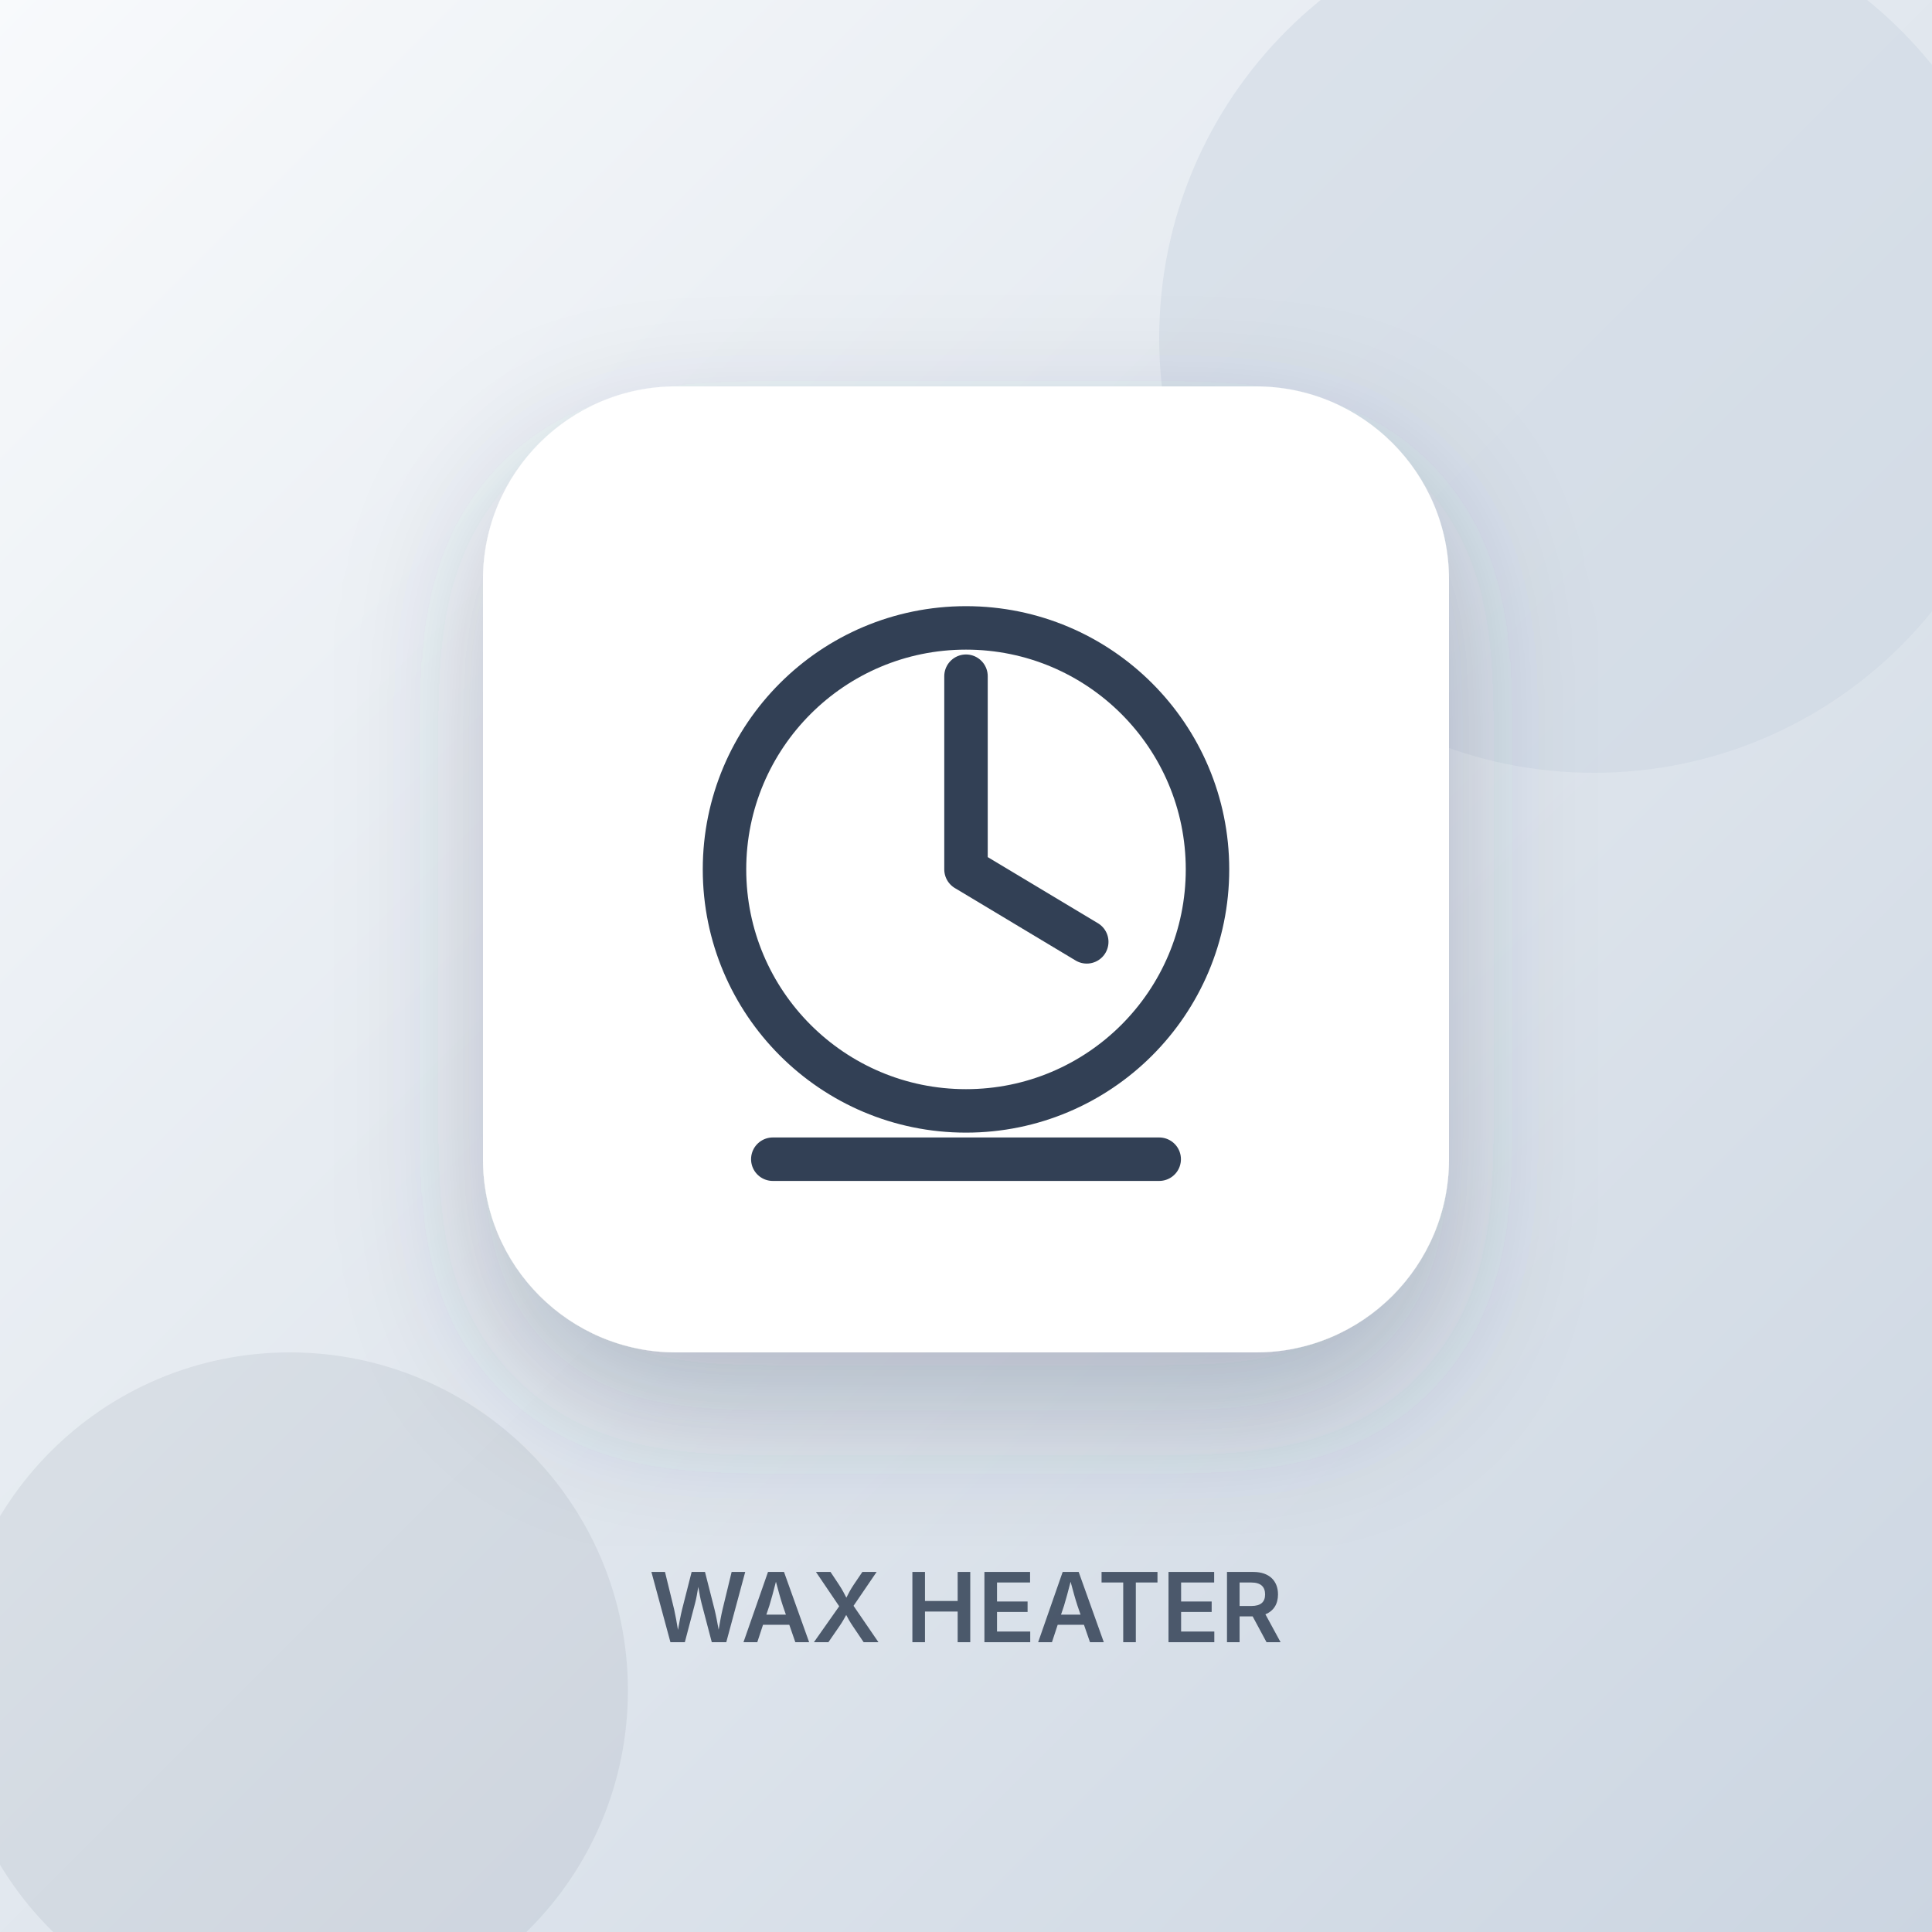
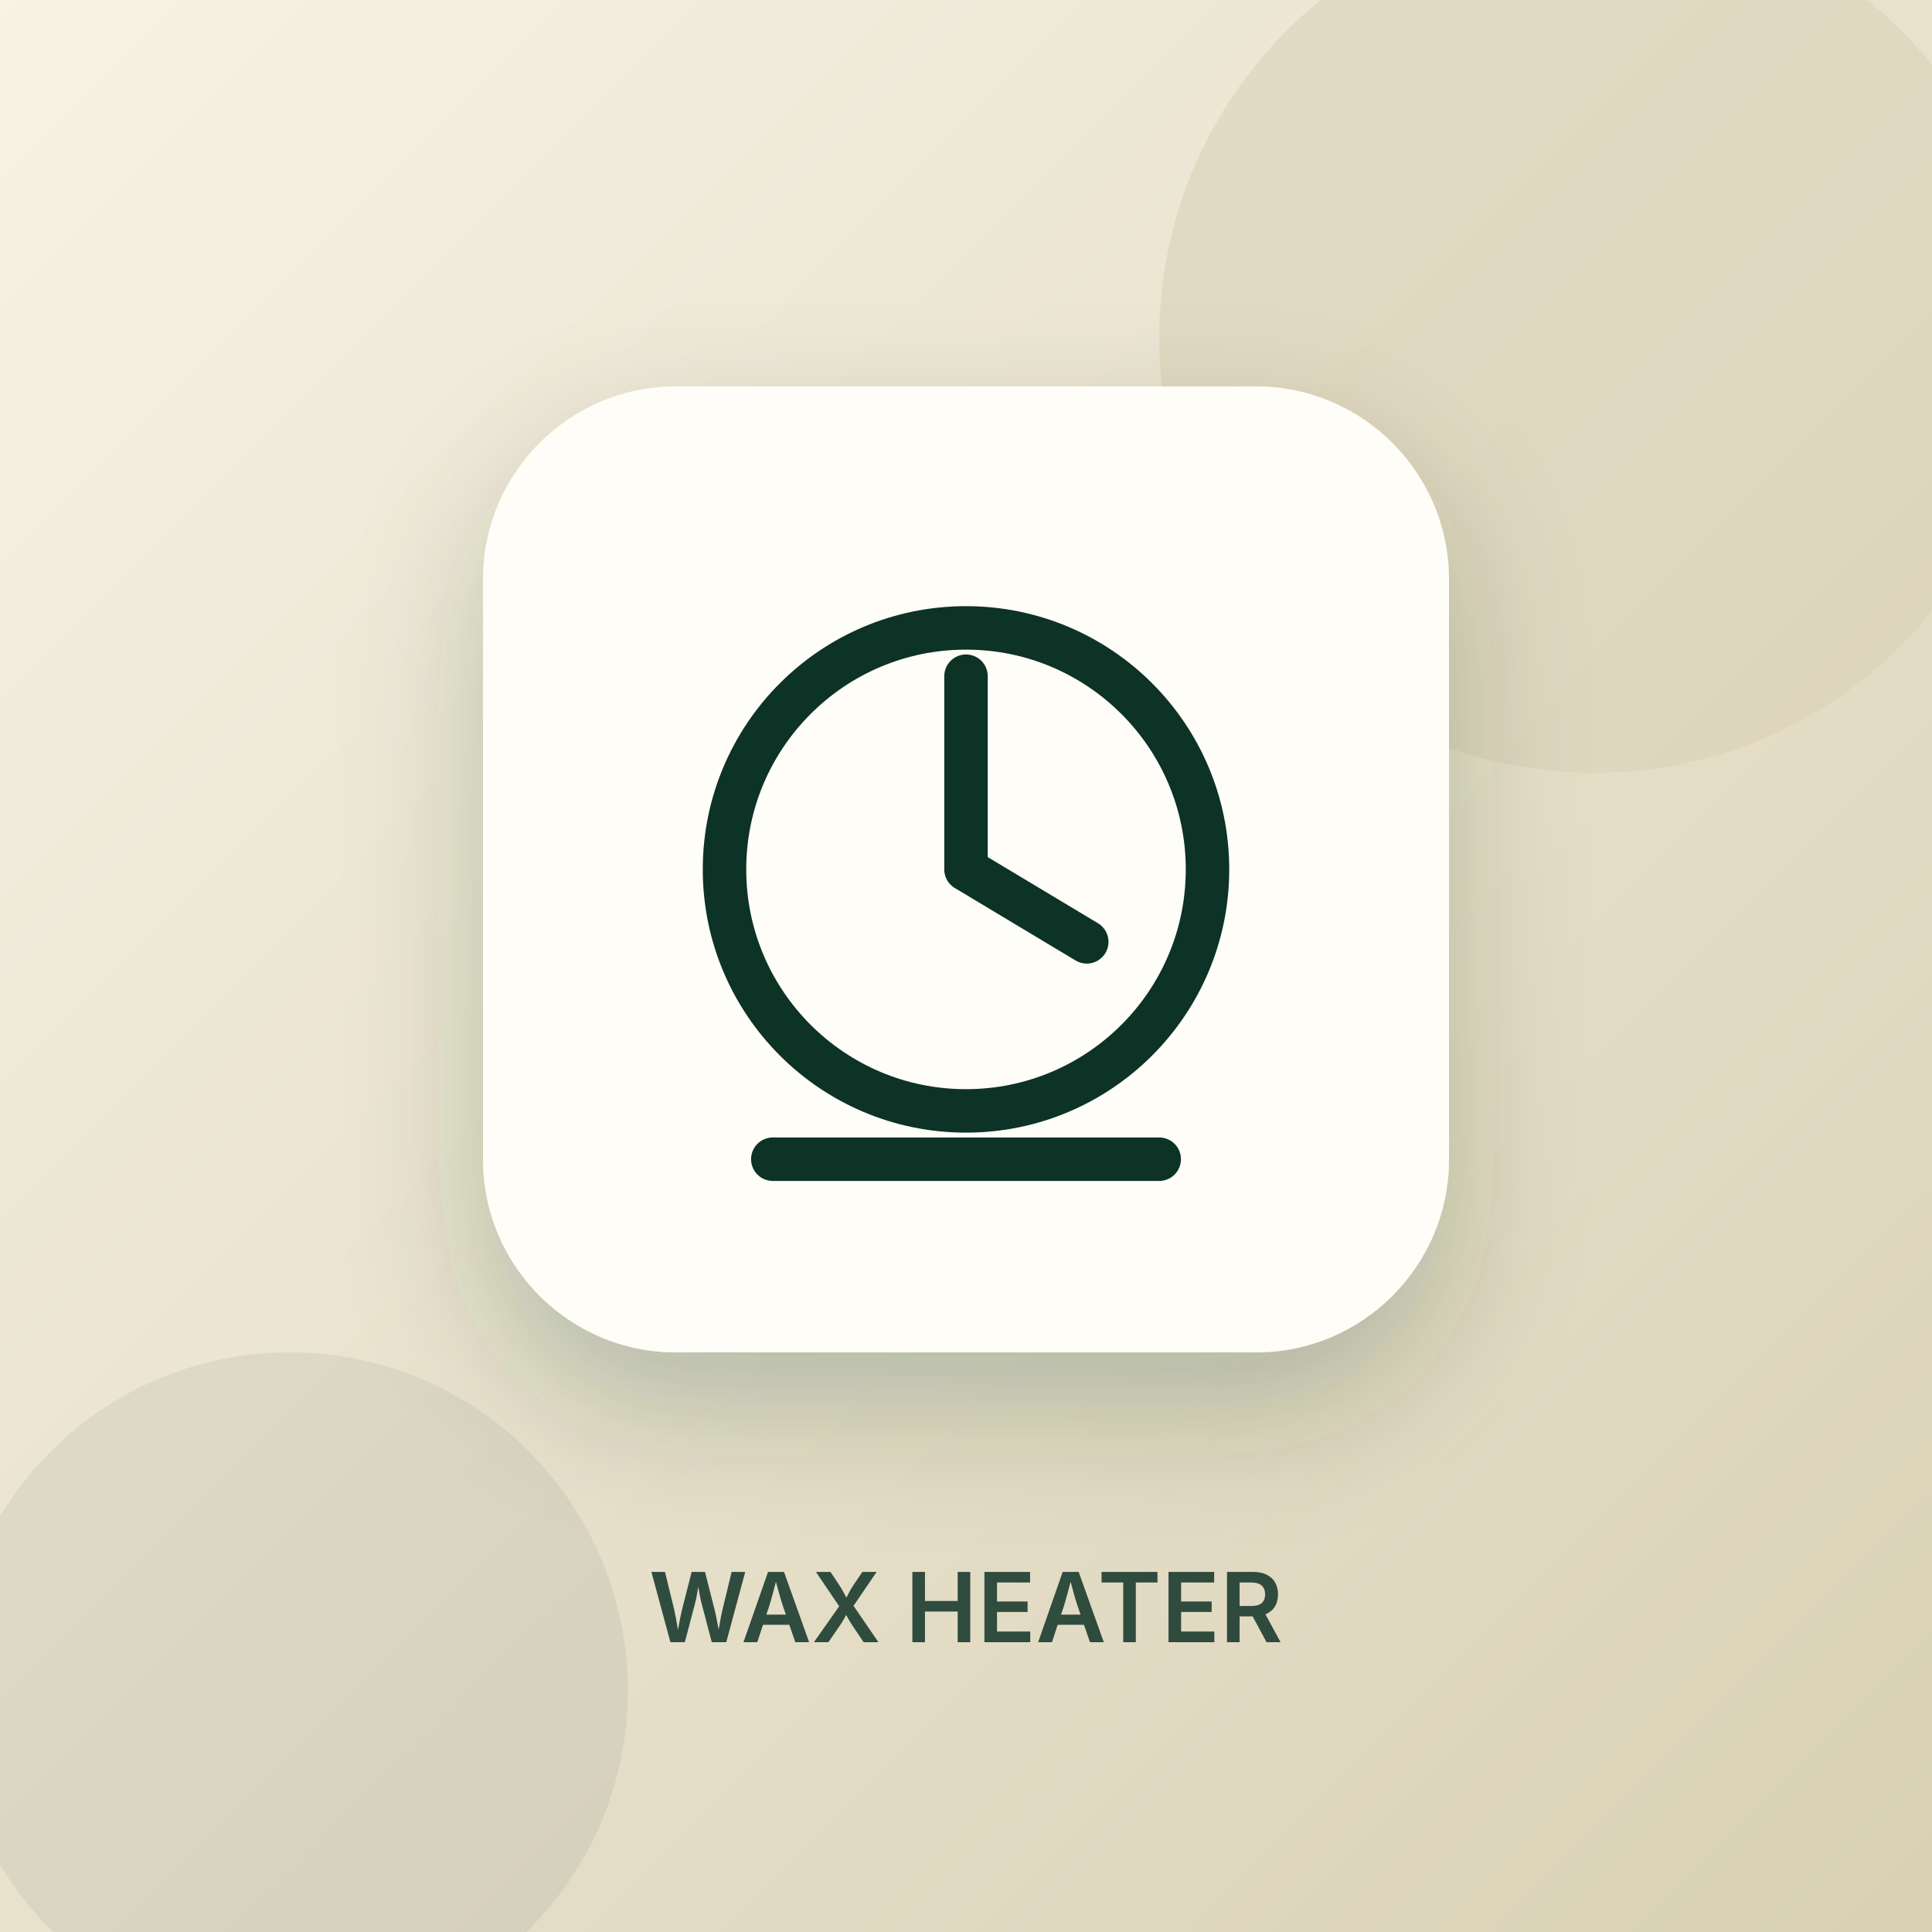
<svg xmlns="http://www.w3.org/2000/svg" viewBox="0 0 400 400" width="400" height="400">
  <defs>
    <linearGradient id="g" x1="0" y1="0" x2="1" y2="1">
-       <stop offset="0" stop-color="#f8fafc" />
-       <stop offset="1" stop-color="#cbd5e1" />
+       <stop offset="0" stop-color="#f7f3e5" />
+       <stop offset="1" stop-color="#d9d0b4" />
    </linearGradient>
    <filter id="s" x="-20%" y="-20%" width="140%" height="140%">
-       <feDropShadow dx="0" dy="12" stdDeviation="14" flood-color="#334155" flood-opacity="0.25" />
+       <feDropShadow dx="0" dy="12" stdDeviation="14" flood-color="#0f3227" flood-opacity="0.22" />
    </filter>
  </defs>
  <rect width="400" height="400" fill="url(#g)" />
-   <circle cx="330" cy="70" r="90" fill="#cbd5e1" opacity="0.5" />
-   <circle cx="60" cy="350" r="70" fill="#334155" opacity="0.08" />
+   <circle cx="330" cy="70" r="90" fill="#d9d0b4" opacity="0.55" />
+   <circle cx="60" cy="350" r="70" fill="#0f3227" opacity="0.07" />
  <g transform="translate(100 80)" filter="url(#s)">
-     <rect x="0" y="0" width="200" height="200" rx="40" fill="#fff" />
-     <g fill="none" stroke="#334155" stroke-width="9" stroke-linecap="round" stroke-linejoin="round">
+     <rect x="0" y="0" width="200" height="200" rx="40" fill="#fffdf7" />
+     <g fill="none" stroke="#0f3227" stroke-width="9" stroke-linecap="round" stroke-linejoin="round">
      <circle cx="100" cy="100" r="50" />
      <path d="M100 60v40l25 15" />
      <path d="M60 160h80" />
    </g>
  </g>
-   <text x="200" y="340" text-anchor="middle" font-family="Inter, Arial, sans-serif" font-size="20" font-weight="600" fill="#334155" opacity="0.85">WAX HEATER</text>
+   <text x="200" y="340" text-anchor="middle" font-family="Inter, Arial, sans-serif" font-size="20" font-weight="600" fill="#0f3227" opacity="0.85">WAX HEATER</text>
</svg>
